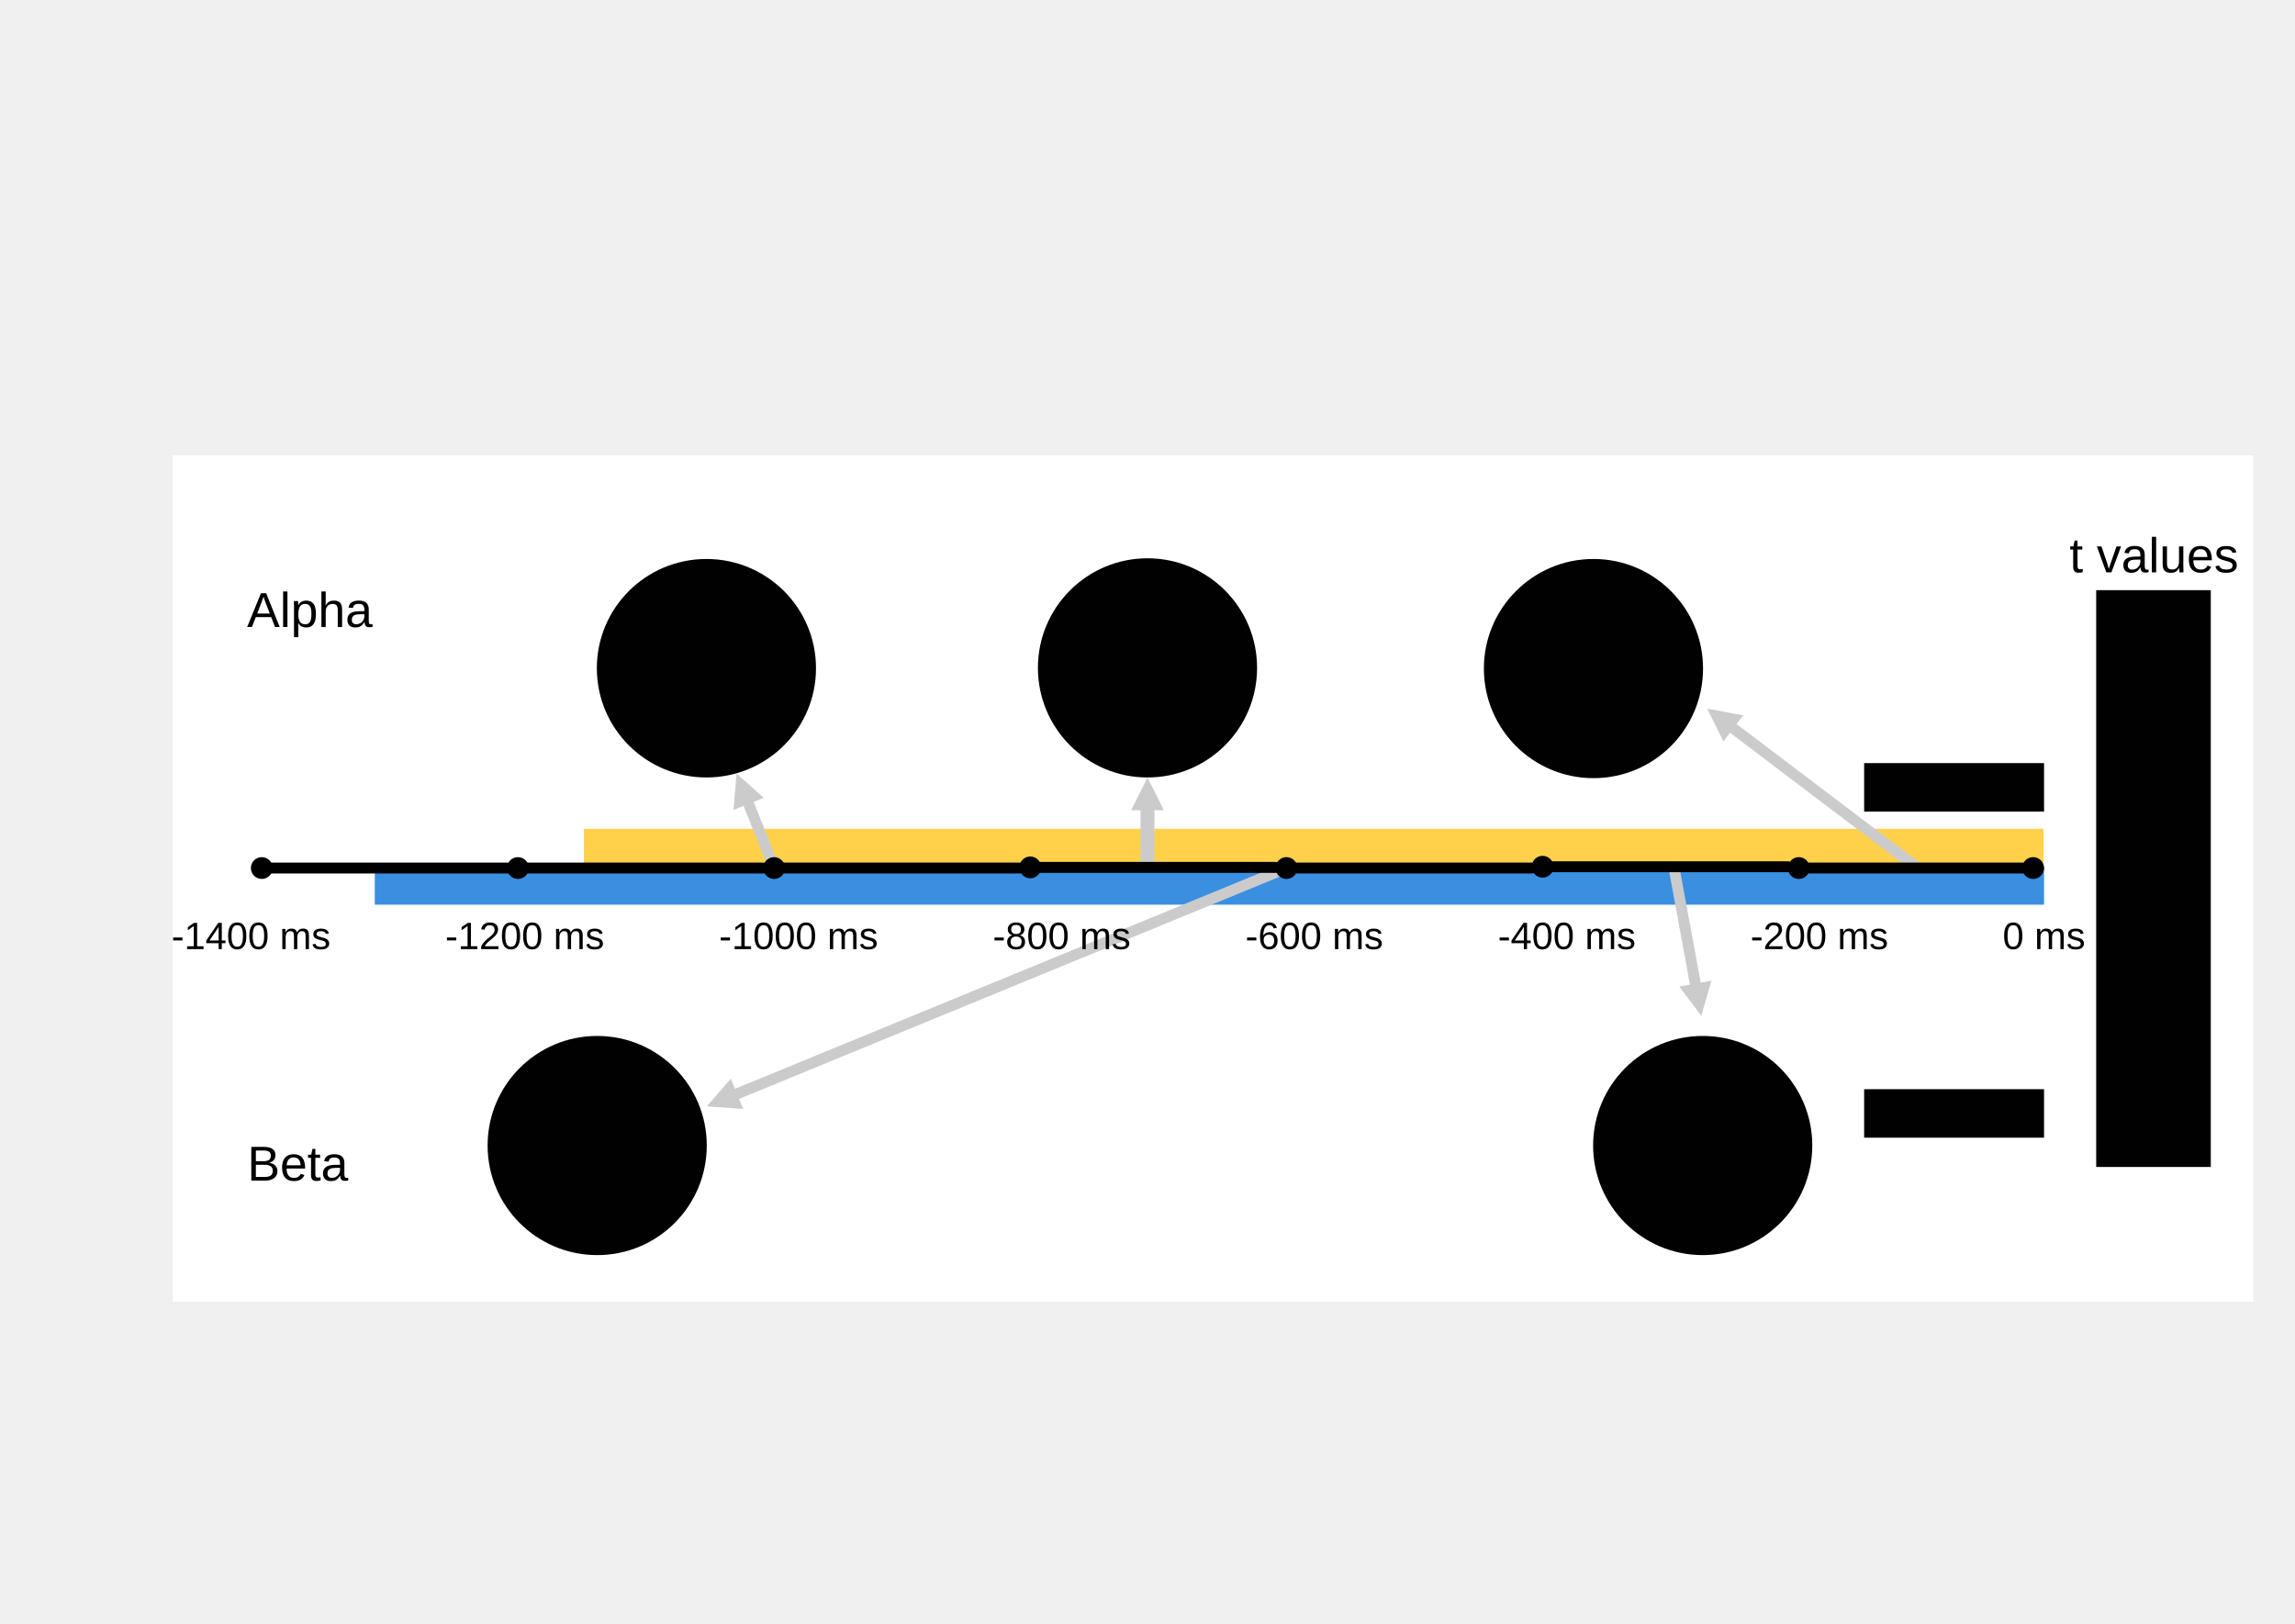
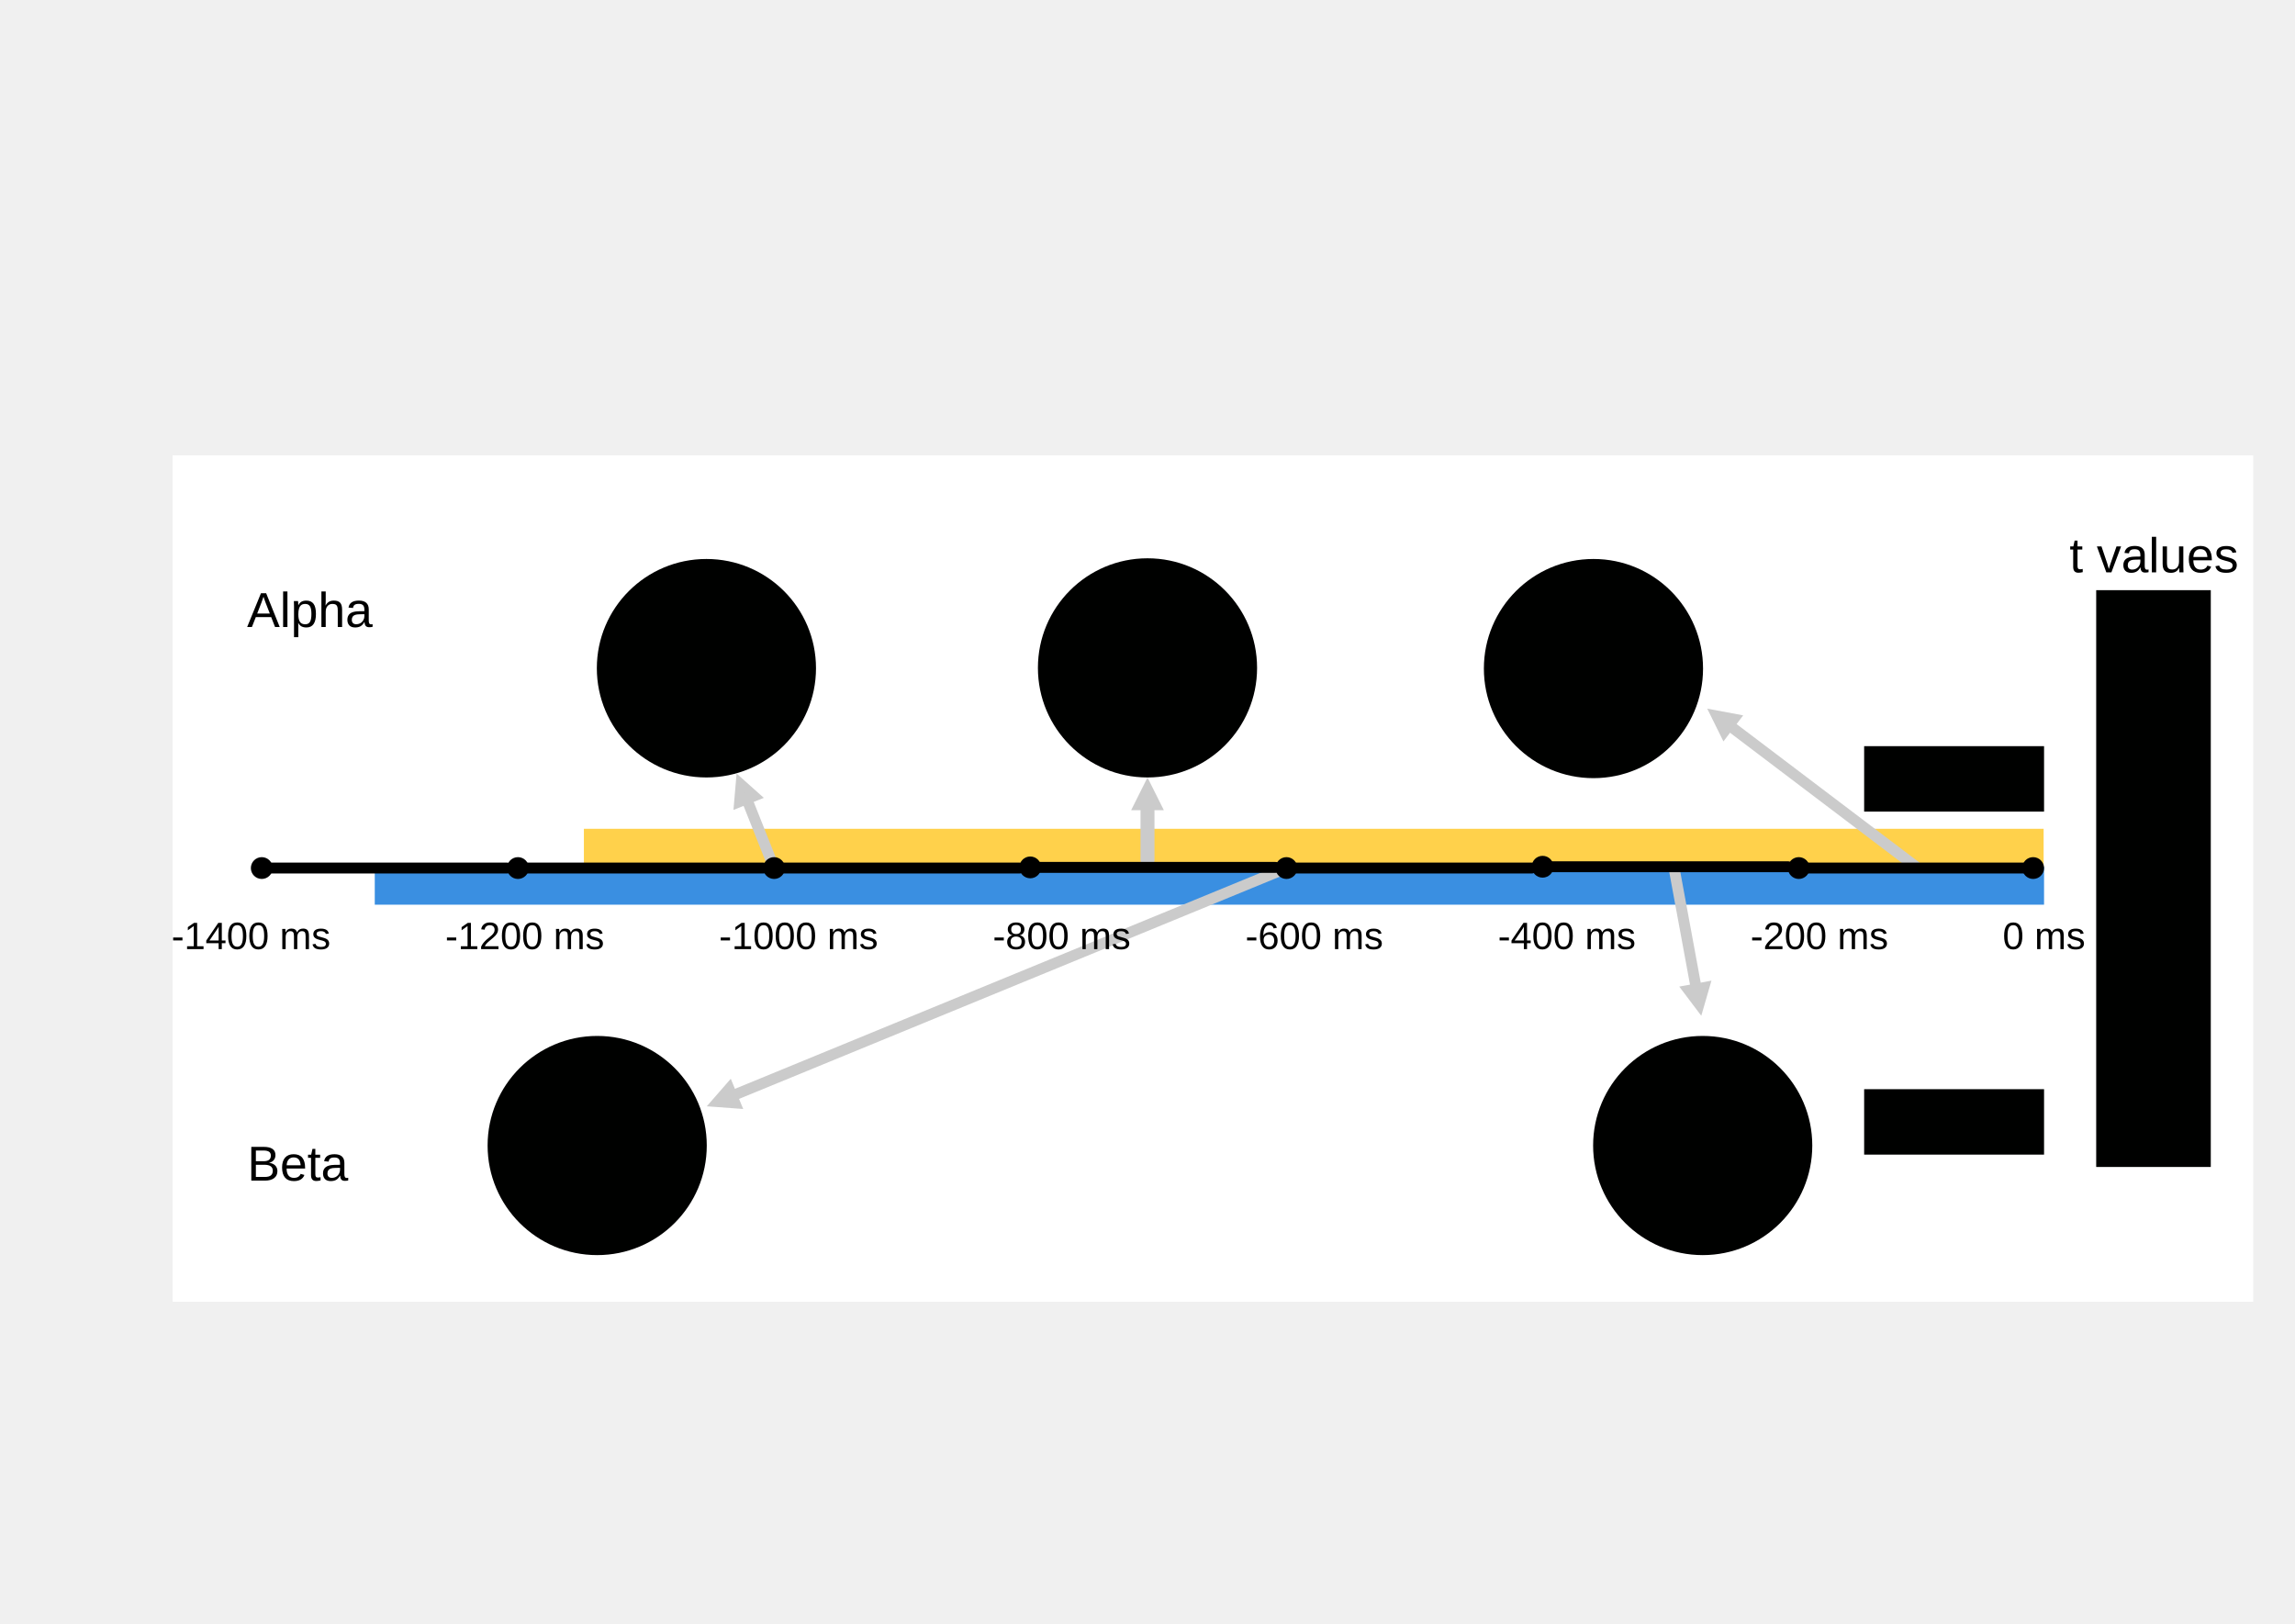
<svg xmlns="http://www.w3.org/2000/svg" width="100%" height="100%" viewBox="0 0 7016 4962" version="1.1" xml:space="preserve" style="fill-rule:evenodd;clip-rule:evenodd;stroke-linecap:round;stroke-linejoin:round;stroke-miterlimit:1.5;">
  <g transform="matrix(2,0,0,2,0,0)">
    <rect x="263.934" y="695.982" width="3180.13" height="1293.79" style="fill:white;" />
  </g>
-   <g transform="matrix(1.37276,0,0,1,4132.52,1105.01)">
+   <g transform="matrix(1.37276,0,0,1.34937,4132.52,327.787)">
    <g id="slot_beta_cluster_ptext">
      <rect x="1141" y="2224.62" width="400.653" height="148.217" style="fill:rgb(0,1,0);" />
    </g>
  </g>
-   <g transform="matrix(1.37276,0,0,1,4132.52,108.163)">
+   <g transform="matrix(1.37276,0,0,1.34937,4132.52,-720.842)">
    <g id="slot_alpha_cluster_ptext">
      <rect x="1141" y="2224.62" width="400.653" height="148.217" style="fill:rgb(0,1,0);" />
    </g>
  </g>
  <g transform="matrix(1,0,0,1,77.132,-23.5693)">
    <g id="slot_colorbar">
      <rect x="6331.12" y="1827.69" width="350.284" height="1763.26" style="fill:rgb(0,1,0);" />
    </g>
  </g>
  <g transform="matrix(3.69667,0,0,3.69667,-1251.83,1689.02)">
    <g id="slot_beta_tw2">
      <circle cx="1746.74" cy="490.394" r="90.622" style="fill:rgb(0,1,0);" />
    </g>
  </g>
  <g transform="matrix(3.69667,0,0,3.69667,-2949.13,228.851)">
    <g id="slot_alpha_tw2">
      <circle cx="1746.74" cy="490.394" r="90.622" style="fill:rgb(0,1,0);" />
    </g>
  </g>
  <g transform="matrix(3.69667,0,0,3.69667,-4631.48,1689.02)">
    <g id="slot_beta_tw1">
      <circle cx="1746.74" cy="490.394" r="90.622" style="fill:rgb(0,1,0);" />
    </g>
  </g>
  <g transform="matrix(3.69667,0,0,3.69667,-1585.78,230.958)">
    <g id="slot_alpha_tw3">
      <circle cx="1746.74" cy="490.394" r="90.622" style="fill:rgb(0,1,0);" />
    </g>
  </g>
  <g transform="matrix(3.69667,0,0,3.68505,-4297.54,235.605)">
    <g id="slot_alpha_tw1">
      <circle cx="1746.74" cy="490.394" r="90.622" style="fill:rgb(0,1,0);" />
    </g>
  </g>
  <g transform="matrix(2,0,0,2,0,-176.38)">
    <g id="Lines" transform="matrix(1,0,0,1,0,173.447)">
      <g transform="matrix(1.45068,0,0,0.615442,-648.057,534.301)">
        <rect x="841.608" y="1145.91" width="1758.88" height="94.248" style="fill:rgb(58,143,225);" />
      </g>
      <g transform="matrix(1.26857,0,0,0.615442,-175.143,476.296)">
        <rect x="841.608" y="1145.91" width="1758.88" height="94.248" style="fill:rgb(255,209,75);" />
      </g>
    </g>
    <g id="Arrows" transform="matrix(1,0,0,1,0,88.19)">
      <g transform="matrix(0.5,0,0,0.5,0,0)">
        <path d="M2366.51,2653.59L2251.8,2364.61" style="fill:none;" />
        <path d="M2242.23,2475.89L2251.8,2364.61L2335.08,2439.04L2242.23,2475.89Z" style="fill:rgb(203,203,203);" />
        <path d="M2366.51,2653.59C2366.51,2653.59 2315.27,2524.52 2281.29,2438.89" style="fill:none;stroke:rgb(203,203,203);stroke-width:33.3px;" />
      </g>
      <g transform="matrix(0.999999,4.043e-08,3.27008e-07,0.999996,-0.000235278,0.00015725)">
        <g>
          <path d="M2634.34,1133.28L2609.57,1083.16L2664.53,1093.42L2634.34,1133.28Z" style="fill:rgb(203,203,203);" />
          <path d="M2928.63,1324.8C2928.63,1324.8 2722.25,1168.5 2641.46,1107.31" style="fill:none;stroke:rgb(203,203,203);stroke-width:16.67px;" />
        </g>
      </g>
      <g transform="matrix(1,-1.93084e-06,1.07254e-06,0.999999,-0.00556634,0.00589516)">
        <g>
          <path d="M2616.01,1498.91L2600.48,1552.61L2566.83,1507.97L2616.01,1498.91Z" style="fill:rgb(203,203,203);" />
          <path d="M2558.49,1324.8C2558.49,1324.8 2581.22,1448.09 2593.23,1513.27" style="fill:none;stroke:rgb(203,203,203);stroke-width:16.67px;" />
        </g>
      </g>
      <g transform="matrix(0.999999,-1.12196e-06,1.88268e-06,-0.999999,0.058925,2740.95)">
        <g>
          <path d="M1778.94,1502.61L1753.94,1552.61L1728.94,1502.61L1778.94,1502.61Z" style="fill:rgb(203,203,203);" />
          <g transform="matrix(1,-1.60432e-06,-1.7033e-16,0.466051,-6.38574e-14,807.659)">
            <path d="M1753.94,1324.8L1753.94,1512.61" style="fill:none;stroke:rgb(203,203,203);stroke-width:21.34px;" />
          </g>
        </g>
      </g>
      <g transform="matrix(1,-5.04149e-07,9.3624e-07,0.999998,-0.00278768,0.00580154)">
        <g transform="matrix(0.5,2.52075e-07,-4.68121e-07,0.500001,0.00278769,-0.00580155)">
          <path d="M3932.78,2653.59L2160.65,3381.91" style="fill:none;" />
          <path d="M2272.04,3390.13L2160.65,3381.91L2234.06,3297.73L2272.04,3390.13Z" style="fill:rgb(203,203,203);" />
          <path d="M3932.78,2653.59C3932.78,2653.59 2570.01,3213.67 2234.57,3351.53" style="fill:none;stroke:rgb(203,203,203);stroke-width:33.3px;" />
        </g>
      </g>
    </g>
    <g id="Line" transform="matrix(1,0,0,1,2.27374e-13,174.831)">
      <g transform="matrix(0.999997,0,0,0.999997,0.0064182,-86.6399)">
        <g>
          <path d="M2357.95,1316.47C2353.35,1316.47 2349.62,1320.2 2349.62,1324.8C2349.62,1329.4 2353.35,1333.13 2357.95,1333.13C2362.55,1333.13 2366.28,1329.4 2366.28,1324.8C2366.28,1320.2 2362.55,1316.47 2357.95,1316.47ZM2357.95,1320.63C2355.65,1320.63 2353.78,1322.5 2353.78,1324.8C2353.78,1327.1 2355.65,1328.97 2357.95,1328.97C2360.25,1328.97 2362.12,1327.1 2362.12,1324.8C2362.12,1322.5 2360.25,1320.63 2357.95,1320.63Z" style="fill:none;stroke:black;stroke-width:16.67px;stroke-linejoin:miter;stroke-miterlimit:10;" />
          <path d="M2366.28,1324.8L2732.85,1324.8" style="fill:none;stroke:black;stroke-width:16.67px;" />
        </g>
      </g>
      <g transform="matrix(0.999997,0,0,0.999997,0.00167137,-86.6403)">
        <g>
          <path d="M791.694,1318.47C787.095,1318.47 783.361,1322.2 783.361,1326.8C783.361,1331.4 787.095,1335.13 791.694,1335.13C796.293,1335.13 800.027,1331.4 800.027,1326.8C800.027,1322.2 796.293,1318.47 791.694,1318.47ZM791.694,1322.63C789.395,1322.63 787.527,1324.5 787.527,1326.8C787.527,1329.1 789.395,1330.97 791.694,1330.97C793.994,1330.97 795.861,1329.1 795.861,1326.8C795.861,1324.5 793.994,1322.63 791.694,1322.63Z" style="fill:none;stroke:black;stroke-width:16.67px;stroke-linejoin:miter;stroke-miterlimit:10;" />
          <path d="M800.027,1326.8L1166.59,1326.8" style="fill:none;stroke:black;stroke-width:16.67px;" />
        </g>
      </g>
      <g transform="matrix(0.999997,0,0,0.999997,0.00299517,-86.6403)">
        <g>
          <path d="M1183.26,1318.47C1178.66,1318.47 1174.92,1322.2 1174.92,1326.8C1174.92,1331.4 1178.66,1335.13 1183.26,1335.13C1187.86,1335.13 1191.59,1331.4 1191.59,1326.8C1191.59,1322.2 1187.86,1318.47 1183.26,1318.47ZM1183.26,1322.63C1180.96,1322.63 1179.09,1324.5 1179.09,1326.8C1179.09,1329.1 1180.96,1330.97 1183.26,1330.97C1185.56,1330.97 1187.42,1329.1 1187.42,1326.8C1187.42,1324.5 1185.56,1322.63 1183.26,1322.63Z" style="fill:none;stroke:black;stroke-width:16.67px;stroke-linejoin:miter;stroke-miterlimit:10;" />
          <path d="M1191.59,1326.8L1558.15,1326.8" style="fill:none;stroke:black;stroke-width:16.67px;" />
        </g>
      </g>
      <g transform="matrix(0.999997,0,0,0.999997,0.0017706,-86.6401)">
        <g>
          <path d="M1574.82,1317.47C1570.22,1317.47 1566.49,1321.2 1566.49,1325.8C1566.49,1330.4 1570.22,1334.13 1574.82,1334.13C1579.42,1334.13 1583.15,1330.4 1583.15,1325.8C1583.15,1321.2 1579.42,1317.47 1574.82,1317.47ZM1574.82,1321.63C1572.52,1321.63 1570.65,1323.5 1570.65,1325.8C1570.65,1328.1 1572.52,1329.97 1574.82,1329.97C1577.12,1329.97 1578.99,1328.1 1578.99,1325.8C1578.99,1323.5 1577.12,1321.63 1574.82,1321.63Z" style="fill:none;stroke:black;stroke-width:16.67px;stroke-linejoin:miter;stroke-miterlimit:10;" />
          <path d="M1583.15,1325.8L1949.72,1325.8" style="fill:none;stroke:black;stroke-width:16.67px;" />
        </g>
      </g>
      <g transform="matrix(0.999997,0,0,0.999997,0.0090944,-86.6403)">
        <g>
          <path d="M1966.39,1318.47C1961.79,1318.47 1958.05,1322.2 1958.05,1326.8C1958.05,1331.4 1961.79,1335.13 1966.39,1335.13C1970.99,1335.13 1974.72,1331.4 1974.72,1326.8C1974.72,1322.2 1970.99,1318.47 1966.39,1318.47ZM1966.39,1322.63C1964.09,1322.63 1962.22,1324.5 1962.22,1326.8C1962.22,1329.1 1964.09,1330.97 1966.39,1330.97C1968.68,1330.97 1970.55,1329.1 1970.55,1326.8C1970.55,1324.5 1968.68,1322.63 1966.39,1322.63Z" style="fill:none;stroke:black;stroke-width:16.67px;stroke-linejoin:miter;stroke-miterlimit:10;" />
          <path d="M1974.72,1326.8L2341.28,1326.8" style="fill:none;stroke:black;stroke-width:16.67px;" />
        </g>
      </g>
      <g transform="matrix(0.999997,0,0,0.999997,0.00034757,-86.6403)">
        <g>
          <path d="M400.13,1318.47C395.531,1318.47 391.797,1322.2 391.797,1326.8C391.797,1331.4 395.531,1335.13 400.13,1335.13C404.73,1335.13 408.464,1331.4 408.464,1326.8C408.464,1322.2 404.73,1318.47 400.13,1318.47ZM400.13,1322.63C397.831,1322.63 395.964,1324.5 395.964,1326.8C395.964,1329.1 397.831,1330.97 400.13,1330.97C402.43,1330.97 404.297,1329.1 404.297,1326.8C404.297,1324.5 402.43,1322.63 400.13,1322.63Z" style="fill:none;stroke:black;stroke-width:16.67px;stroke-linejoin:miter;stroke-miterlimit:10;" />
          <path d="M408.464,1326.8L775.027,1326.8" style="fill:none;stroke:black;stroke-width:16.67px;" />
        </g>
      </g>
      <g transform="matrix(0.999997,0,0,0.999997,0.013742,-86.6403)">
        <g>
          <path d="M2749.51,1318.47C2744.91,1318.47 2741.18,1322.2 2741.18,1326.8C2741.18,1331.4 2744.91,1335.13 2749.51,1335.13C2754.11,1335.13 2757.85,1331.4 2757.85,1326.8C2757.85,1322.2 2754.11,1318.47 2749.51,1318.47ZM2749.51,1322.63C2747.21,1322.63 2745.35,1324.5 2745.35,1326.8C2745.35,1329.1 2747.21,1330.97 2749.51,1330.97C2751.81,1330.97 2753.68,1329.1 2753.68,1326.8C2753.68,1324.5 2751.81,1322.63 2749.51,1322.63Z" style="fill:none;stroke:black;stroke-width:16.67px;stroke-linejoin:miter;stroke-miterlimit:10;" />
          <path d="M3107.74,1318.47C3112.34,1318.47 3116.08,1322.2 3116.08,1326.8C3116.08,1331.4 3112.34,1335.13 3107.74,1335.13C3103.14,1335.13 3099.41,1331.4 3099.41,1326.8C3099.41,1322.2 3103.14,1318.47 3107.74,1318.47ZM3107.74,1322.63C3110.04,1322.63 3111.91,1324.5 3111.91,1326.8C3111.91,1329.1 3110.04,1330.97 3107.74,1330.97C3105.44,1330.97 3103.58,1329.1 3103.58,1326.8C3103.58,1324.5 3105.44,1322.63 3107.74,1322.63Z" style="fill:none;stroke:black;stroke-width:16.67px;stroke-linejoin:miter;stroke-miterlimit:10;" />
          <path d="M2757.85,1326.8L3099.41,1326.8" style="fill:none;stroke:black;stroke-width:16.67px;" />
        </g>
      </g>
    </g>
  </g>
  <g transform="matrix(2,0,0,2,6326.5,1749.64)">
    <g id="Duration-Label">
      <g transform="matrix(75,0,0,75,258.472,0)">
            </g>
      <text x="0px" y="0px" style="font-family:'ArialMT', 'Arial', sans-serif;font-size:75px;">t values</text>
    </g>
  </g>
  <g id="Alpha-Label" transform="matrix(2,0,0,2,755.356,1916.68)">
    <g transform="matrix(75,0,0,75,191.821,0)">
        </g>
    <text x="0px" y="0px" style="font-family:'ArialMT', 'Arial', sans-serif;font-size:75px;">Alpha</text>
  </g>
  <g transform="matrix(2,0,0,2,755.942,3609.11)">
    <g id="Beta-label">
      <g transform="matrix(75,0,0,75,154.285,0)">
            </g>
      <text x="0px" y="0px" style="font-family:'ArialMT', 'Arial', sans-serif;font-size:75px;">Beta</text>
    </g>
  </g>
  <g id="ms" transform="matrix(2,0,0,2,52.0982,421.8)">
    <g transform="matrix(1,0,0,1,236.034,1239.8)">
      <g id="_1400">
        <text x="0px" y="0px" style="font-family:'ArialMT', 'Arial', sans-serif;font-size:58.333px;">-1400 ms</text>
      </g>
    </g>
    <g transform="matrix(1,0,0,1,654.516,1239.8)">
      <g id="_1200">
        <text x="0px" y="0px" style="font-family:'ArialMT', 'Arial', sans-serif;font-size:58.333px;">-1200 ms</text>
      </g>
    </g>
    <g transform="matrix(1,0,0,1,1073,1239.8)">
      <g id="_1000">
        <text x="0px" y="0px" style="font-family:'ArialMT', 'Arial', sans-serif;font-size:58.333px;">-1000 ms</text>
      </g>
    </g>
    <g transform="matrix(1,0,0,1,1491.48,1239.8)">
      <g id="_800">
        <text x="0px" y="0px" style="font-family:'ArialMT', 'Arial', sans-serif;font-size:58.333px;">-800 ms</text>
      </g>
    </g>
    <g transform="matrix(1,0,0,1,1877.52,1239.8)">
      <g id="_600">
        <text x="0px" y="0px" style="font-family:'ArialMT', 'Arial', sans-serif;font-size:58.333px;">-600 ms</text>
      </g>
    </g>
    <g transform="matrix(1,0,0,1,2263.56,1239.8)">
      <g id="_400">
        <text x="0px" y="0px" style="font-family:'ArialMT', 'Arial', sans-serif;font-size:58.333px;">-400 ms</text>
      </g>
    </g>
    <g transform="matrix(1,0,0,1,2649.6,1239.8)">
      <g id="_200">
        <text x="0px" y="0px" style="font-family:'ArialMT', 'Arial', sans-serif;font-size:58.333px;">-200 ms</text>
      </g>
    </g>
    <g transform="matrix(1,0,0,1,3035.07,1239.8)">
      <g id="_0">
        <text x="0px" y="0px" style="font-family:'ArialMT', 'Arial', sans-serif;font-size:58.333px;">0 ms</text>
      </g>
    </g>
  </g>
</svg>
